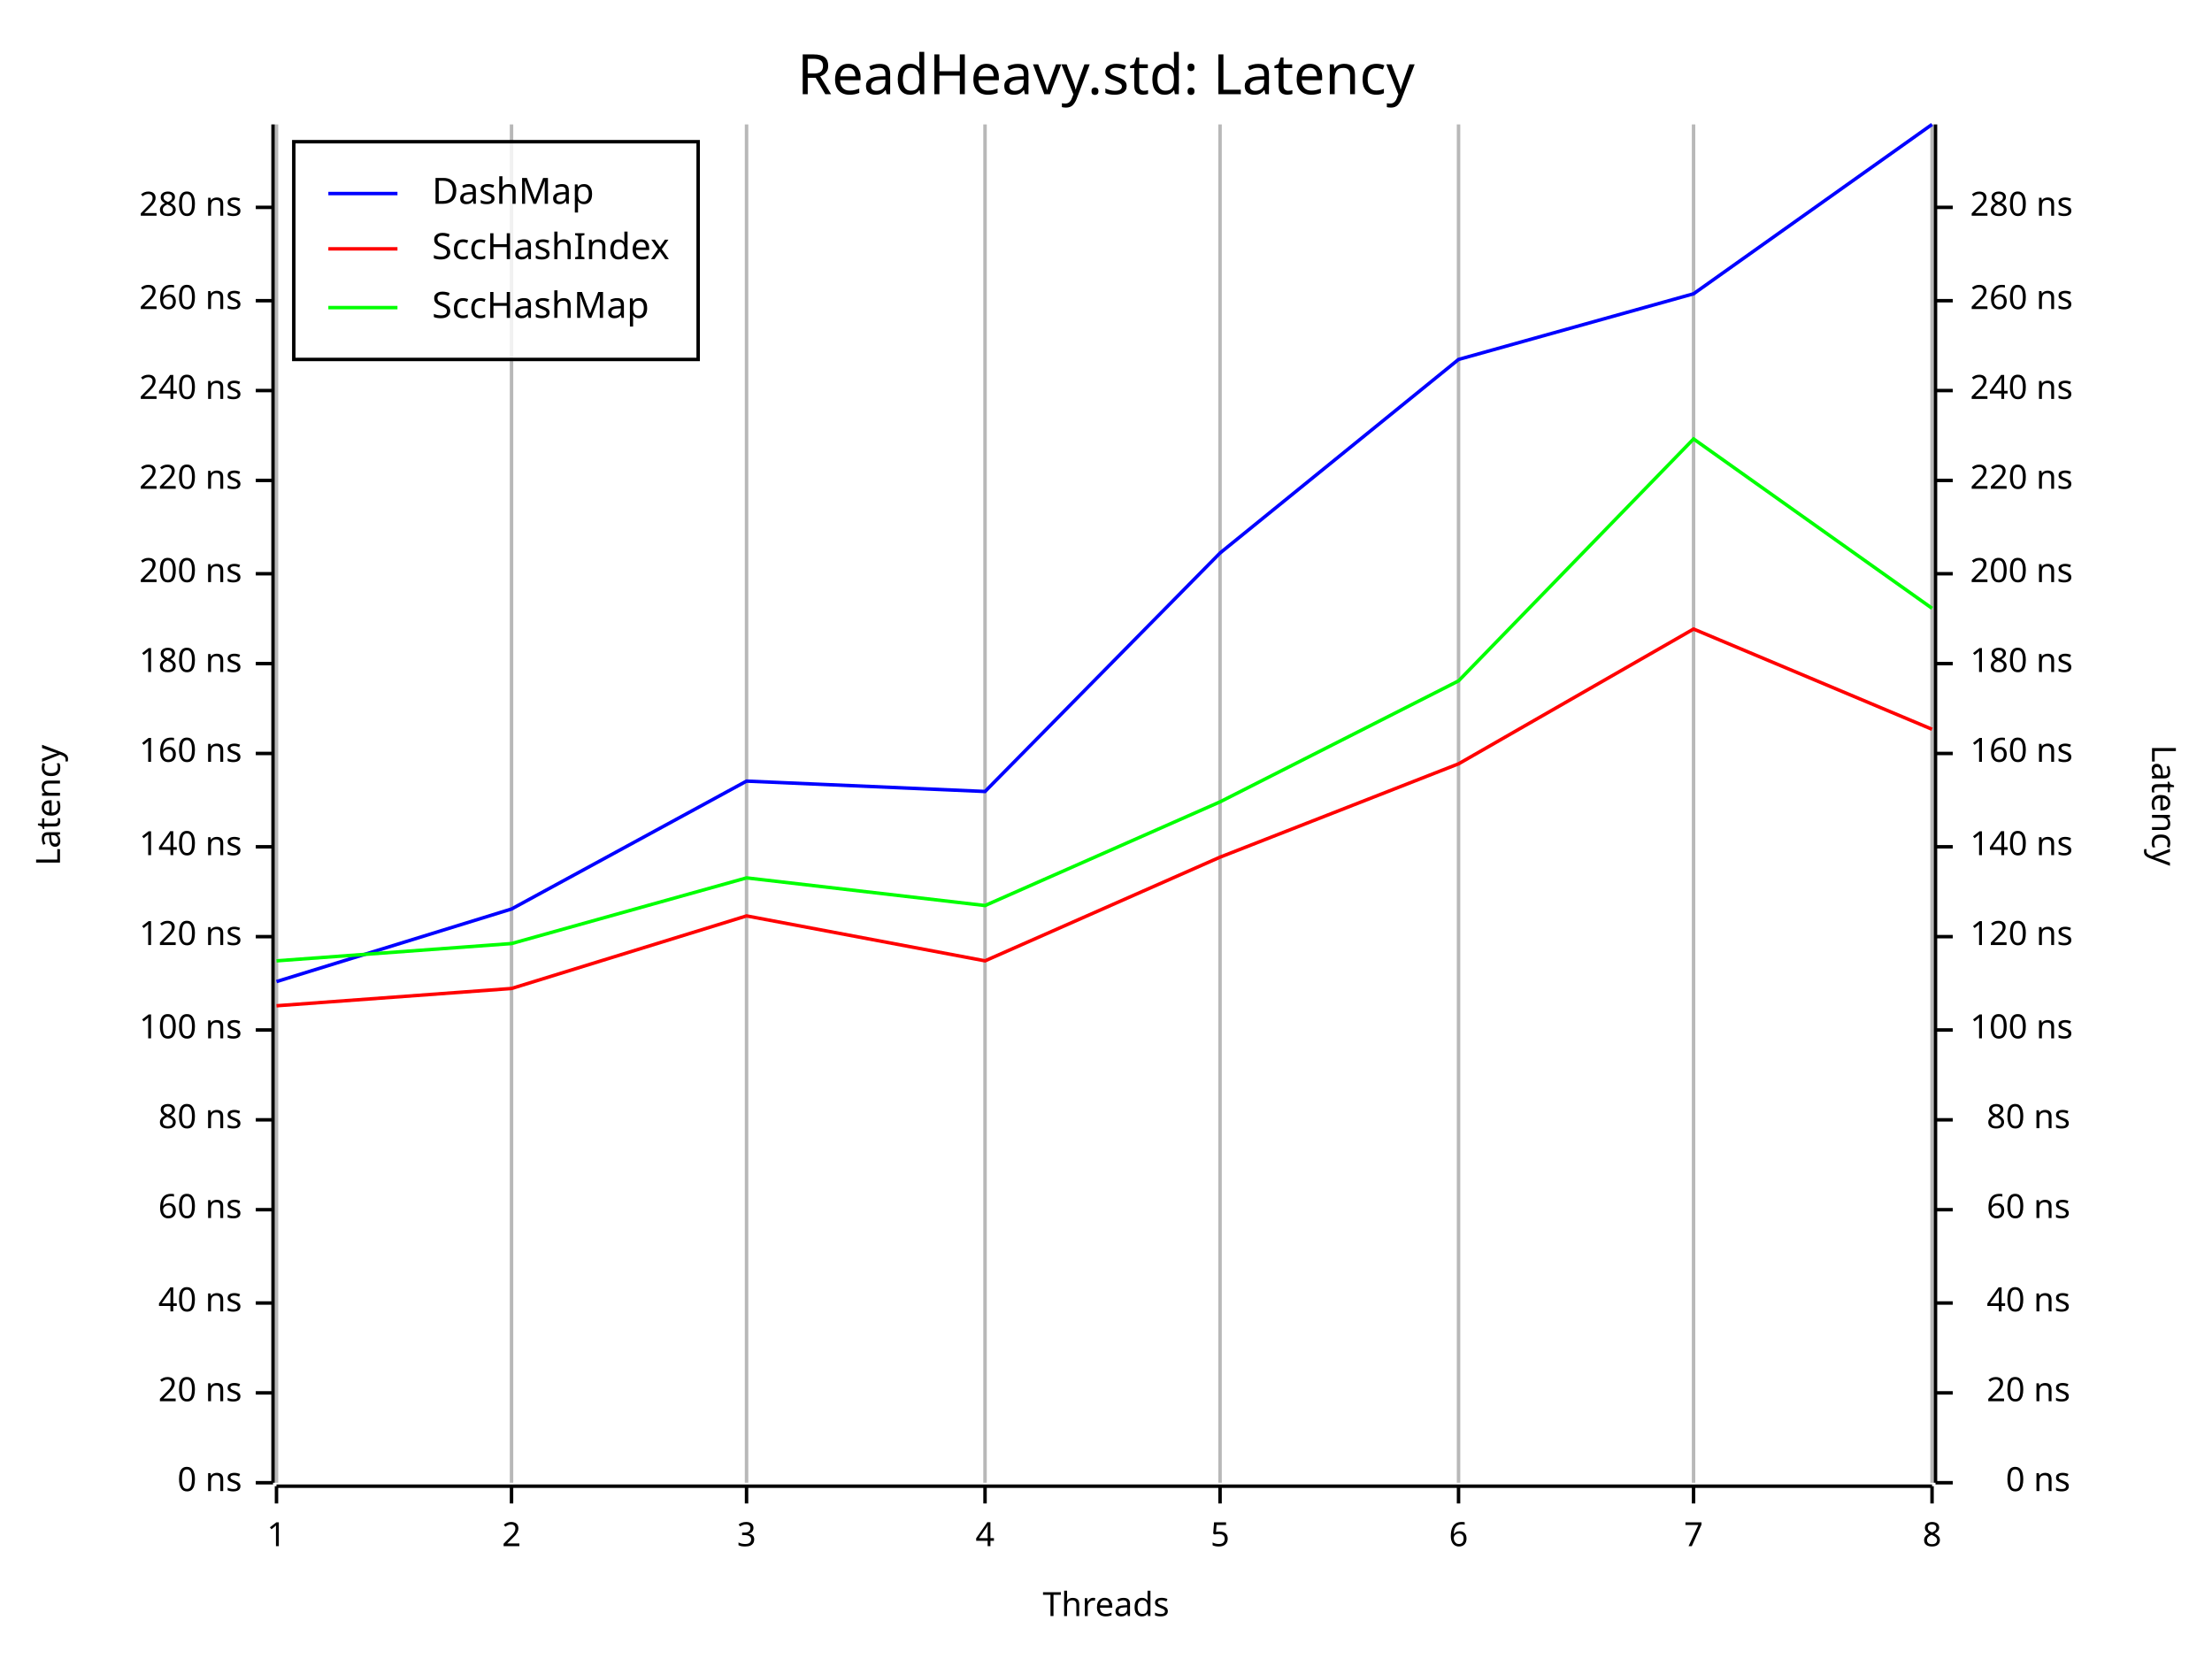
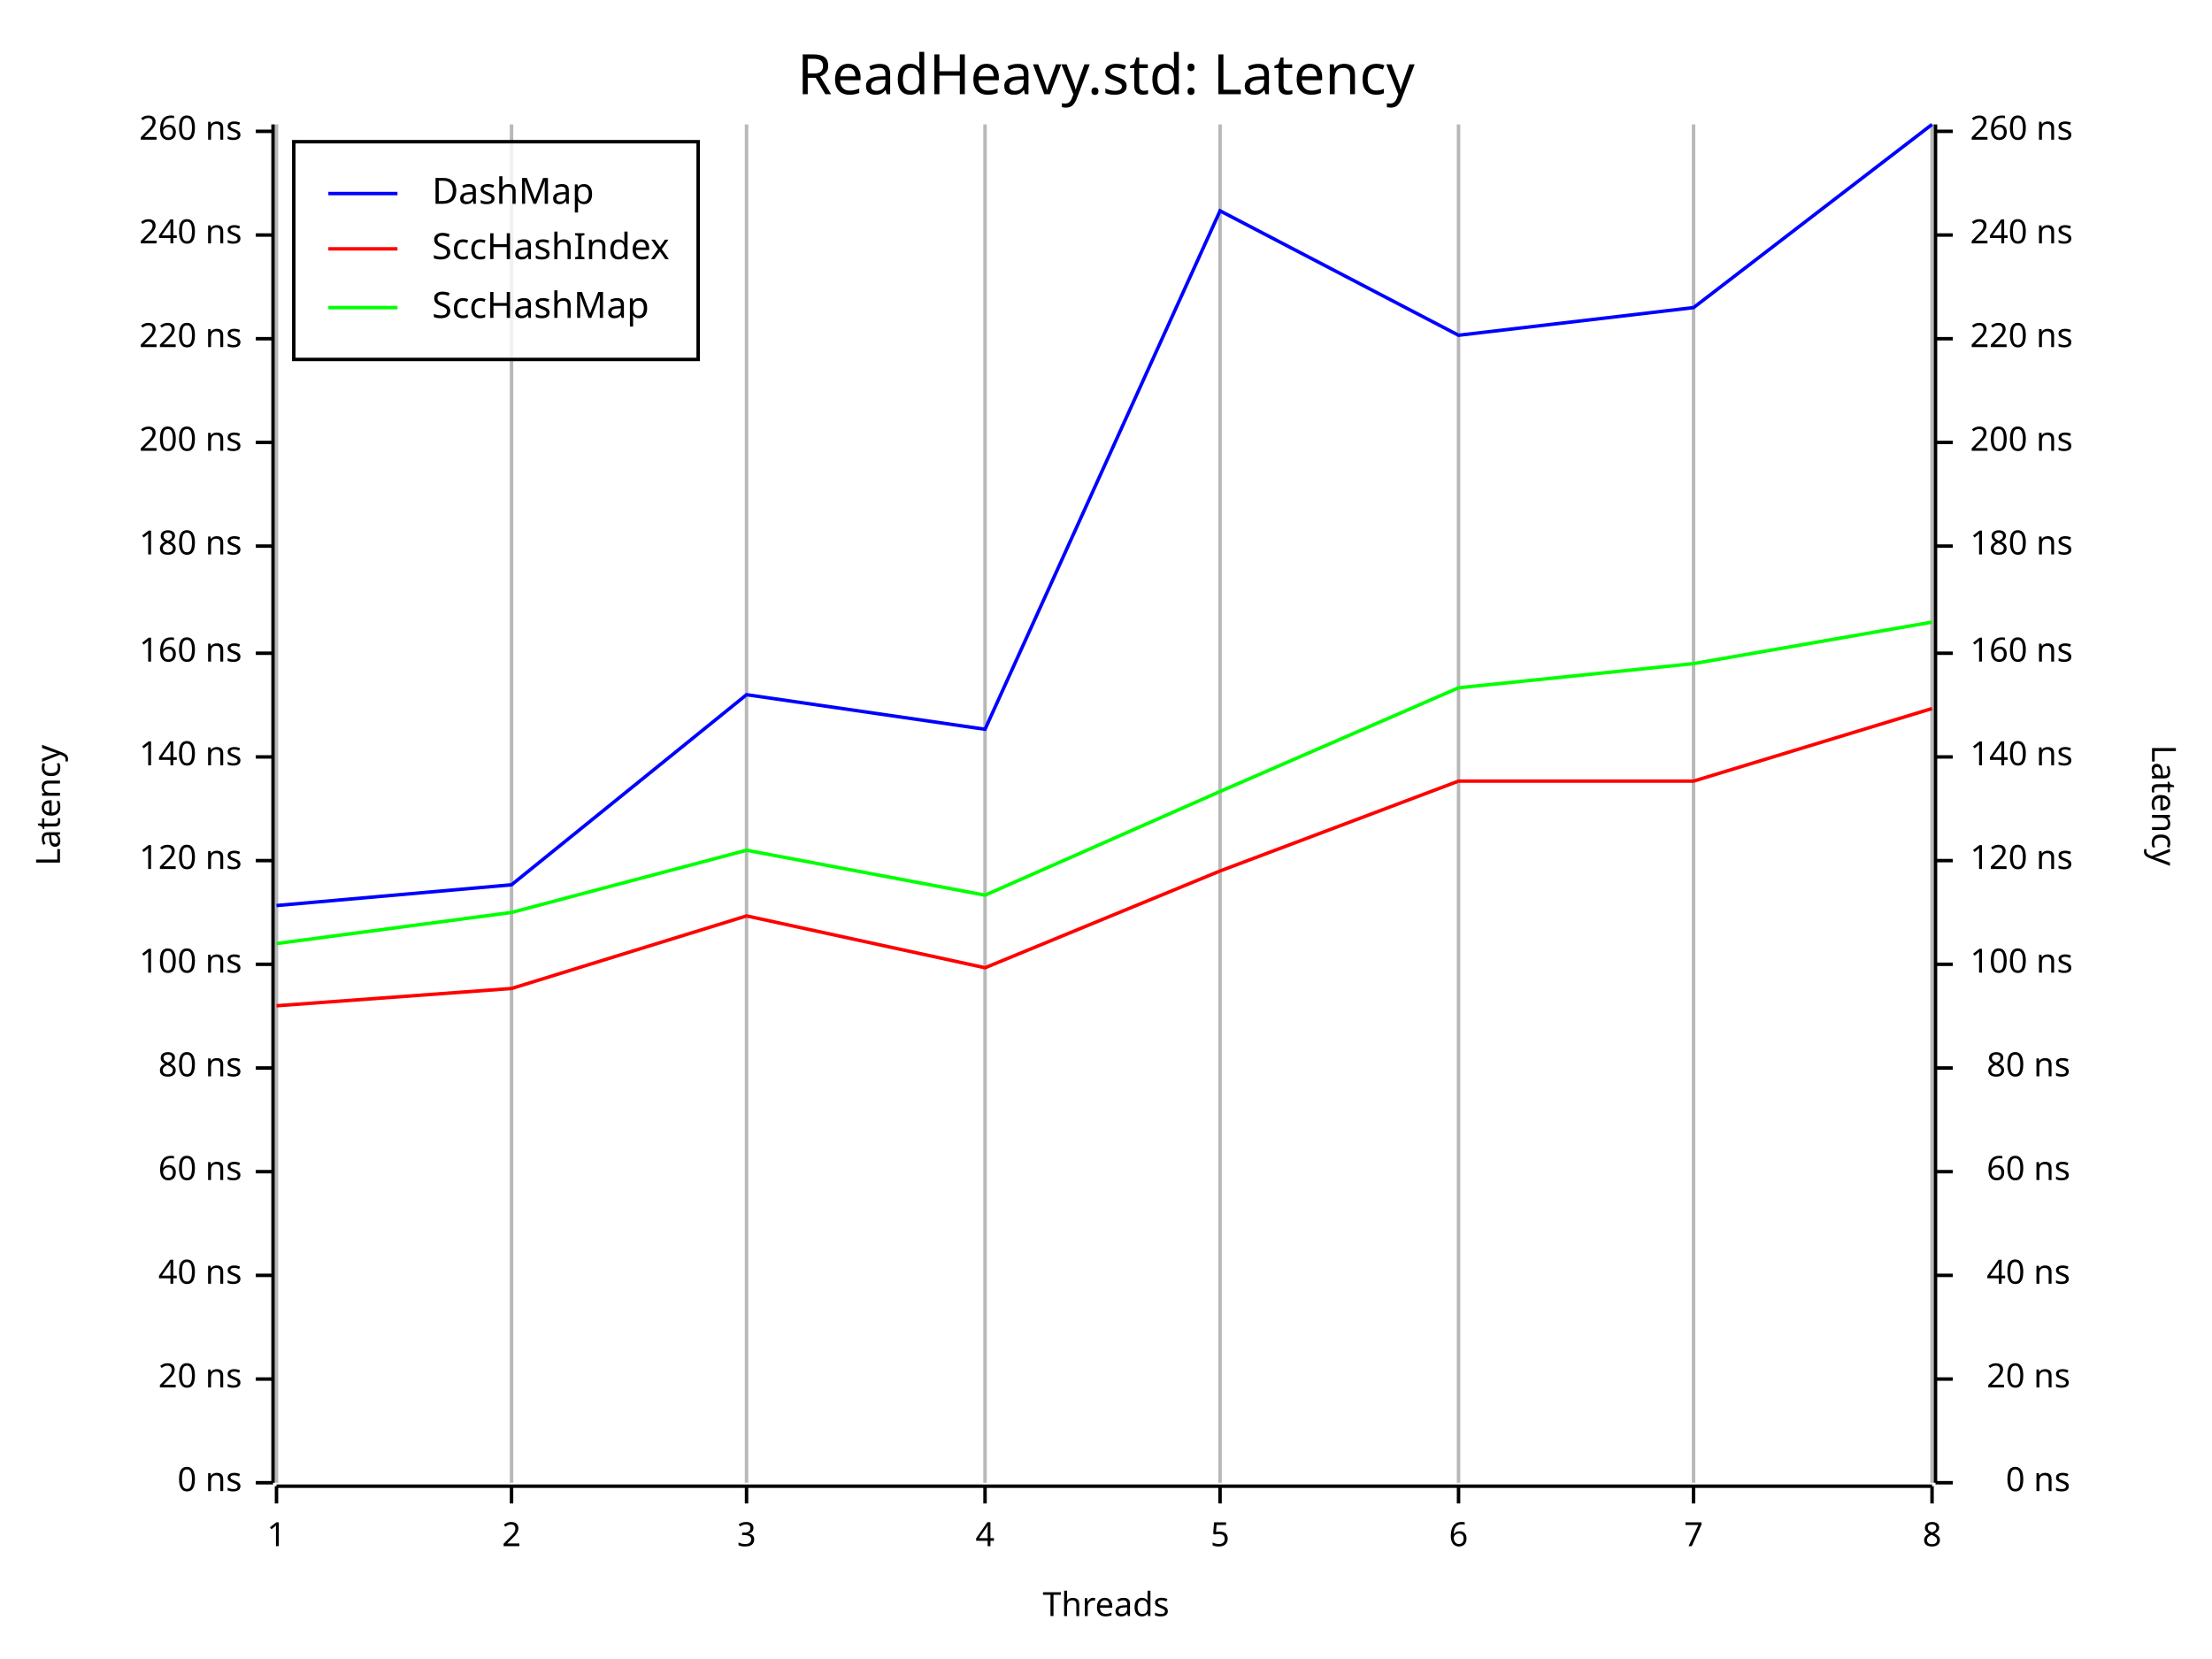
<svg xmlns="http://www.w3.org/2000/svg" width="640" height="480" viewBox="0 0 640 480">
  <rect x="0" y="0" width="640" height="480" opacity="1" fill="#FFFFFF" stroke="none" />
  <text x="320" y="15" dy="0.76em" text-anchor="middle" font-family="Fira Code" font-size="16.129" opacity="1" fill="#000000">
ReadHeavy.std: Latency
</text>
  <line opacity="0.1" stroke="#000000" stroke-width="1" x1="80" y1="429" x2="80" y2="36" />
  <line opacity="0.1" stroke="#000000" stroke-width="1" x1="148" y1="429" x2="148" y2="36" />
  <line opacity="0.1" stroke="#000000" stroke-width="1" x1="216" y1="429" x2="216" y2="36" />
  <line opacity="0.1" stroke="#000000" stroke-width="1" x1="285" y1="429" x2="285" y2="36" />
  <line opacity="0.1" stroke="#000000" stroke-width="1" x1="353" y1="429" x2="353" y2="36" />
  <line opacity="0.1" stroke="#000000" stroke-width="1" x1="422" y1="429" x2="422" y2="36" />
  <line opacity="0.1" stroke="#000000" stroke-width="1" x1="490" y1="429" x2="490" y2="36" />
  <line opacity="0.1" stroke="#000000" stroke-width="1" x1="559" y1="429" x2="559" y2="36" />
  <text x="10" y="233" dy="0.76em" text-anchor="middle" font-family="sans-serif" font-size="9.677" opacity="1" fill="#000000" transform="rotate(270, 10, 233)">
Latency
</text>
  <text x="320" y="470" dy="-0.5ex" text-anchor="middle" font-family="sans-serif" font-size="9.677" opacity="1" fill="#000000">
Threads
</text>
  <text x="630" y="233" dy="0.76em" text-anchor="middle" font-family="sans-serif" font-size="9.677" opacity="1" fill="#000000" transform="rotate(90, 630, 233)">
Latency
</text>
  <line opacity="0.2" stroke="#000000" stroke-width="1" x1="80" y1="429" x2="80" y2="36" />
  <line opacity="0.2" stroke="#000000" stroke-width="1" x1="148" y1="429" x2="148" y2="36" />
  <line opacity="0.2" stroke="#000000" stroke-width="1" x1="216" y1="429" x2="216" y2="36" />
  <line opacity="0.2" stroke="#000000" stroke-width="1" x1="285" y1="429" x2="285" y2="36" />
  <line opacity="0.2" stroke="#000000" stroke-width="1" x1="353" y1="429" x2="353" y2="36" />
  <line opacity="0.2" stroke="#000000" stroke-width="1" x1="422" y1="429" x2="422" y2="36" />
  <line opacity="0.2" stroke="#000000" stroke-width="1" x1="490" y1="429" x2="490" y2="36" />
  <line opacity="0.2" stroke="#000000" stroke-width="1" x1="559" y1="429" x2="559" y2="36" />
  <polyline fill="none" opacity="1" stroke="#000000" stroke-width="1" points="79,36 79,429 " />
  <text x="70" y="429" dy="0.5ex" text-anchor="end" font-family="sans-serif" font-size="9.677" opacity="1" fill="#000000">
0 ns
</text>
  <polyline fill="none" opacity="1" stroke="#000000" stroke-width="1" points="74,429 79,429 " />
-   <text x="70" y="403" dy="0.5ex" text-anchor="end" font-family="sans-serif" font-size="9.677" opacity="1" fill="#000000">
+   <text x="70" y="399" dy="0.5ex" text-anchor="end" font-family="sans-serif" font-size="9.677" opacity="1" fill="#000000">
20 ns
</text>
-   <polyline fill="none" opacity="1" stroke="#000000" stroke-width="1" points="74,403 79,403 " />
-   <text x="70" y="377" dy="0.5ex" text-anchor="end" font-family="sans-serif" font-size="9.677" opacity="1" fill="#000000">
+   <polyline fill="none" opacity="1" stroke="#000000" stroke-width="1" points="74,399 79,399 " />
+   <text x="70" y="369" dy="0.5ex" text-anchor="end" font-family="sans-serif" font-size="9.677" opacity="1" fill="#000000">
40 ns
</text>
-   <polyline fill="none" opacity="1" stroke="#000000" stroke-width="1" points="74,377 79,377 " />
-   <text x="70" y="350" dy="0.5ex" text-anchor="end" font-family="sans-serif" font-size="9.677" opacity="1" fill="#000000">
+   <polyline fill="none" opacity="1" stroke="#000000" stroke-width="1" points="74,369 79,369 " />
+   <text x="70" y="339" dy="0.5ex" text-anchor="end" font-family="sans-serif" font-size="9.677" opacity="1" fill="#000000">
60 ns
</text>
-   <polyline fill="none" opacity="1" stroke="#000000" stroke-width="1" points="74,350 79,350 " />
-   <text x="70" y="324" dy="0.5ex" text-anchor="end" font-family="sans-serif" font-size="9.677" opacity="1" fill="#000000">
+   <polyline fill="none" opacity="1" stroke="#000000" stroke-width="1" points="74,339 79,339 " />
+   <text x="70" y="309" dy="0.5ex" text-anchor="end" font-family="sans-serif" font-size="9.677" opacity="1" fill="#000000">
80 ns
</text>
-   <polyline fill="none" opacity="1" stroke="#000000" stroke-width="1" points="74,324 79,324 " />
-   <text x="70" y="298" dy="0.5ex" text-anchor="end" font-family="sans-serif" font-size="9.677" opacity="1" fill="#000000">
+   <polyline fill="none" opacity="1" stroke="#000000" stroke-width="1" points="74,309 79,309 " />
+   <text x="70" y="279" dy="0.5ex" text-anchor="end" font-family="sans-serif" font-size="9.677" opacity="1" fill="#000000">
100 ns
</text>
-   <polyline fill="none" opacity="1" stroke="#000000" stroke-width="1" points="74,298 79,298 " />
-   <text x="70" y="271" dy="0.5ex" text-anchor="end" font-family="sans-serif" font-size="9.677" opacity="1" fill="#000000">
+   <polyline fill="none" opacity="1" stroke="#000000" stroke-width="1" points="74,279 79,279 " />
+   <text x="70" y="249" dy="0.5ex" text-anchor="end" font-family="sans-serif" font-size="9.677" opacity="1" fill="#000000">
120 ns
</text>
-   <polyline fill="none" opacity="1" stroke="#000000" stroke-width="1" points="74,271 79,271 " />
-   <text x="70" y="245" dy="0.5ex" text-anchor="end" font-family="sans-serif" font-size="9.677" opacity="1" fill="#000000">
+   <polyline fill="none" opacity="1" stroke="#000000" stroke-width="1" points="74,249 79,249 " />
+   <text x="70" y="219" dy="0.5ex" text-anchor="end" font-family="sans-serif" font-size="9.677" opacity="1" fill="#000000">
140 ns
</text>
-   <polyline fill="none" opacity="1" stroke="#000000" stroke-width="1" points="74,245 79,245 " />
-   <text x="70" y="218" dy="0.5ex" text-anchor="end" font-family="sans-serif" font-size="9.677" opacity="1" fill="#000000">
+   <polyline fill="none" opacity="1" stroke="#000000" stroke-width="1" points="74,219 79,219 " />
+   <text x="70" y="189" dy="0.5ex" text-anchor="end" font-family="sans-serif" font-size="9.677" opacity="1" fill="#000000">
160 ns
</text>
-   <polyline fill="none" opacity="1" stroke="#000000" stroke-width="1" points="74,218 79,218 " />
-   <text x="70" y="192" dy="0.5ex" text-anchor="end" font-family="sans-serif" font-size="9.677" opacity="1" fill="#000000">
+   <polyline fill="none" opacity="1" stroke="#000000" stroke-width="1" points="74,189 79,189 " />
+   <text x="70" y="158" dy="0.5ex" text-anchor="end" font-family="sans-serif" font-size="9.677" opacity="1" fill="#000000">
180 ns
</text>
-   <polyline fill="none" opacity="1" stroke="#000000" stroke-width="1" points="74,192 79,192 " />
-   <text x="70" y="166" dy="0.5ex" text-anchor="end" font-family="sans-serif" font-size="9.677" opacity="1" fill="#000000">
+   <polyline fill="none" opacity="1" stroke="#000000" stroke-width="1" points="74,158 79,158 " />
+   <text x="70" y="128" dy="0.5ex" text-anchor="end" font-family="sans-serif" font-size="9.677" opacity="1" fill="#000000">
200 ns
</text>
-   <polyline fill="none" opacity="1" stroke="#000000" stroke-width="1" points="74,166 79,166 " />
-   <text x="70" y="139" dy="0.5ex" text-anchor="end" font-family="sans-serif" font-size="9.677" opacity="1" fill="#000000">
+   <polyline fill="none" opacity="1" stroke="#000000" stroke-width="1" points="74,128 79,128 " />
+   <text x="70" y="98" dy="0.5ex" text-anchor="end" font-family="sans-serif" font-size="9.677" opacity="1" fill="#000000">
220 ns
</text>
-   <polyline fill="none" opacity="1" stroke="#000000" stroke-width="1" points="74,139 79,139 " />
-   <text x="70" y="113" dy="0.5ex" text-anchor="end" font-family="sans-serif" font-size="9.677" opacity="1" fill="#000000">
+   <polyline fill="none" opacity="1" stroke="#000000" stroke-width="1" points="74,98 79,98 " />
+   <text x="70" y="68" dy="0.5ex" text-anchor="end" font-family="sans-serif" font-size="9.677" opacity="1" fill="#000000">
240 ns
</text>
-   <polyline fill="none" opacity="1" stroke="#000000" stroke-width="1" points="74,113 79,113 " />
-   <text x="70" y="87" dy="0.5ex" text-anchor="end" font-family="sans-serif" font-size="9.677" opacity="1" fill="#000000">
+   <polyline fill="none" opacity="1" stroke="#000000" stroke-width="1" points="74,68 79,68 " />
+   <text x="70" y="38" dy="0.5ex" text-anchor="end" font-family="sans-serif" font-size="9.677" opacity="1" fill="#000000">
260 ns
</text>
-   <polyline fill="none" opacity="1" stroke="#000000" stroke-width="1" points="74,87 79,87 " />
-   <text x="70" y="60" dy="0.5ex" text-anchor="end" font-family="sans-serif" font-size="9.677" opacity="1" fill="#000000">
- 280 ns
- </text>
-   <polyline fill="none" opacity="1" stroke="#000000" stroke-width="1" points="74,60 79,60 " />
+   <polyline fill="none" opacity="1" stroke="#000000" stroke-width="1" points="74,38 79,38 " />
  <polyline fill="none" opacity="1" stroke="#000000" stroke-width="1" points="80,430 559,430 " />
  <text x="80" y="440" dy="0.76em" text-anchor="middle" font-family="sans-serif" font-size="9.677" opacity="1" fill="#000000">
1
</text>
  <polyline fill="none" opacity="1" stroke="#000000" stroke-width="1" points="80,430 80,435 " />
  <text x="148" y="440" dy="0.76em" text-anchor="middle" font-family="sans-serif" font-size="9.677" opacity="1" fill="#000000">
2
</text>
  <polyline fill="none" opacity="1" stroke="#000000" stroke-width="1" points="148,430 148,435 " />
  <text x="216" y="440" dy="0.76em" text-anchor="middle" font-family="sans-serif" font-size="9.677" opacity="1" fill="#000000">
3
</text>
  <polyline fill="none" opacity="1" stroke="#000000" stroke-width="1" points="216,430 216,435 " />
  <text x="285" y="440" dy="0.76em" text-anchor="middle" font-family="sans-serif" font-size="9.677" opacity="1" fill="#000000">
4
</text>
  <polyline fill="none" opacity="1" stroke="#000000" stroke-width="1" points="285,430 285,435 " />
  <text x="353" y="440" dy="0.76em" text-anchor="middle" font-family="sans-serif" font-size="9.677" opacity="1" fill="#000000">
5
</text>
  <polyline fill="none" opacity="1" stroke="#000000" stroke-width="1" points="353,430 353,435 " />
  <text x="422" y="440" dy="0.76em" text-anchor="middle" font-family="sans-serif" font-size="9.677" opacity="1" fill="#000000">
6
</text>
  <polyline fill="none" opacity="1" stroke="#000000" stroke-width="1" points="422,430 422,435 " />
  <text x="490" y="440" dy="0.76em" text-anchor="middle" font-family="sans-serif" font-size="9.677" opacity="1" fill="#000000">
7
</text>
  <polyline fill="none" opacity="1" stroke="#000000" stroke-width="1" points="490,430 490,435 " />
  <text x="559" y="440" dy="0.76em" text-anchor="middle" font-family="sans-serif" font-size="9.677" opacity="1" fill="#000000">
8
</text>
  <polyline fill="none" opacity="1" stroke="#000000" stroke-width="1" points="559,430 559,435 " />
  <polyline fill="none" opacity="1" stroke="#000000" stroke-width="1" points="560,36 560,429 " />
  <text x="599" y="429" dy="0.5ex" text-anchor="end" font-family="sans-serif" font-size="9.677" opacity="1" fill="#000000">
0 ns
</text>
  <polyline fill="none" opacity="1" stroke="#000000" stroke-width="1" points="560,429 565,429 " />
-   <text x="599" y="403" dy="0.5ex" text-anchor="end" font-family="sans-serif" font-size="9.677" opacity="1" fill="#000000">
+   <text x="599" y="399" dy="0.5ex" text-anchor="end" font-family="sans-serif" font-size="9.677" opacity="1" fill="#000000">
20 ns
</text>
-   <polyline fill="none" opacity="1" stroke="#000000" stroke-width="1" points="560,403 565,403 " />
-   <text x="599" y="377" dy="0.5ex" text-anchor="end" font-family="sans-serif" font-size="9.677" opacity="1" fill="#000000">
+   <polyline fill="none" opacity="1" stroke="#000000" stroke-width="1" points="560,399 565,399 " />
+   <text x="599" y="369" dy="0.5ex" text-anchor="end" font-family="sans-serif" font-size="9.677" opacity="1" fill="#000000">
40 ns
</text>
-   <polyline fill="none" opacity="1" stroke="#000000" stroke-width="1" points="560,377 565,377 " />
-   <text x="599" y="350" dy="0.5ex" text-anchor="end" font-family="sans-serif" font-size="9.677" opacity="1" fill="#000000">
+   <polyline fill="none" opacity="1" stroke="#000000" stroke-width="1" points="560,369 565,369 " />
+   <text x="599" y="339" dy="0.5ex" text-anchor="end" font-family="sans-serif" font-size="9.677" opacity="1" fill="#000000">
60 ns
</text>
-   <polyline fill="none" opacity="1" stroke="#000000" stroke-width="1" points="560,350 565,350 " />
-   <text x="599" y="324" dy="0.5ex" text-anchor="end" font-family="sans-serif" font-size="9.677" opacity="1" fill="#000000">
+   <polyline fill="none" opacity="1" stroke="#000000" stroke-width="1" points="560,339 565,339 " />
+   <text x="599" y="309" dy="0.5ex" text-anchor="end" font-family="sans-serif" font-size="9.677" opacity="1" fill="#000000">
80 ns
</text>
-   <polyline fill="none" opacity="1" stroke="#000000" stroke-width="1" points="560,324 565,324 " />
-   <text x="570" y="298" dy="0.5ex" text-anchor="start" font-family="sans-serif" font-size="9.677" opacity="1" fill="#000000">
+   <polyline fill="none" opacity="1" stroke="#000000" stroke-width="1" points="560,309 565,309 " />
+   <text x="570" y="279" dy="0.5ex" text-anchor="start" font-family="sans-serif" font-size="9.677" opacity="1" fill="#000000">
100 ns
</text>
-   <polyline fill="none" opacity="1" stroke="#000000" stroke-width="1" points="560,298 565,298 " />
-   <text x="570" y="271" dy="0.5ex" text-anchor="start" font-family="sans-serif" font-size="9.677" opacity="1" fill="#000000">
+   <polyline fill="none" opacity="1" stroke="#000000" stroke-width="1" points="560,279 565,279 " />
+   <text x="570" y="249" dy="0.5ex" text-anchor="start" font-family="sans-serif" font-size="9.677" opacity="1" fill="#000000">
120 ns
</text>
-   <polyline fill="none" opacity="1" stroke="#000000" stroke-width="1" points="560,271 565,271 " />
-   <text x="570" y="245" dy="0.5ex" text-anchor="start" font-family="sans-serif" font-size="9.677" opacity="1" fill="#000000">
+   <polyline fill="none" opacity="1" stroke="#000000" stroke-width="1" points="560,249 565,249 " />
+   <text x="570" y="219" dy="0.5ex" text-anchor="start" font-family="sans-serif" font-size="9.677" opacity="1" fill="#000000">
140 ns
</text>
-   <polyline fill="none" opacity="1" stroke="#000000" stroke-width="1" points="560,245 565,245 " />
-   <text x="570" y="218" dy="0.5ex" text-anchor="start" font-family="sans-serif" font-size="9.677" opacity="1" fill="#000000">
+   <polyline fill="none" opacity="1" stroke="#000000" stroke-width="1" points="560,219 565,219 " />
+   <text x="570" y="189" dy="0.5ex" text-anchor="start" font-family="sans-serif" font-size="9.677" opacity="1" fill="#000000">
160 ns
</text>
-   <polyline fill="none" opacity="1" stroke="#000000" stroke-width="1" points="560,218 565,218 " />
-   <text x="570" y="192" dy="0.5ex" text-anchor="start" font-family="sans-serif" font-size="9.677" opacity="1" fill="#000000">
+   <polyline fill="none" opacity="1" stroke="#000000" stroke-width="1" points="560,189 565,189 " />
+   <text x="570" y="158" dy="0.5ex" text-anchor="start" font-family="sans-serif" font-size="9.677" opacity="1" fill="#000000">
180 ns
</text>
-   <polyline fill="none" opacity="1" stroke="#000000" stroke-width="1" points="560,192 565,192 " />
-   <text x="570" y="166" dy="0.5ex" text-anchor="start" font-family="sans-serif" font-size="9.677" opacity="1" fill="#000000">
+   <polyline fill="none" opacity="1" stroke="#000000" stroke-width="1" points="560,158 565,158 " />
+   <text x="570" y="128" dy="0.5ex" text-anchor="start" font-family="sans-serif" font-size="9.677" opacity="1" fill="#000000">
200 ns
</text>
-   <polyline fill="none" opacity="1" stroke="#000000" stroke-width="1" points="560,166 565,166 " />
-   <text x="570" y="139" dy="0.5ex" text-anchor="start" font-family="sans-serif" font-size="9.677" opacity="1" fill="#000000">
+   <polyline fill="none" opacity="1" stroke="#000000" stroke-width="1" points="560,128 565,128 " />
+   <text x="570" y="98" dy="0.5ex" text-anchor="start" font-family="sans-serif" font-size="9.677" opacity="1" fill="#000000">
220 ns
</text>
-   <polyline fill="none" opacity="1" stroke="#000000" stroke-width="1" points="560,139 565,139 " />
-   <text x="570" y="113" dy="0.5ex" text-anchor="start" font-family="sans-serif" font-size="9.677" opacity="1" fill="#000000">
+   <polyline fill="none" opacity="1" stroke="#000000" stroke-width="1" points="560,98 565,98 " />
+   <text x="570" y="68" dy="0.5ex" text-anchor="start" font-family="sans-serif" font-size="9.677" opacity="1" fill="#000000">
240 ns
</text>
-   <polyline fill="none" opacity="1" stroke="#000000" stroke-width="1" points="560,113 565,113 " />
-   <text x="570" y="87" dy="0.5ex" text-anchor="start" font-family="sans-serif" font-size="9.677" opacity="1" fill="#000000">
+   <polyline fill="none" opacity="1" stroke="#000000" stroke-width="1" points="560,68 565,68 " />
+   <text x="570" y="38" dy="0.5ex" text-anchor="start" font-family="sans-serif" font-size="9.677" opacity="1" fill="#000000">
260 ns
</text>
-   <polyline fill="none" opacity="1" stroke="#000000" stroke-width="1" points="560,87 565,87 " />
-   <text x="570" y="60" dy="0.5ex" text-anchor="start" font-family="sans-serif" font-size="9.677" opacity="1" fill="#000000">
- 280 ns
- </text>
-   <polyline fill="none" opacity="1" stroke="#000000" stroke-width="1" points="560,60 565,60 " />
-   <polyline fill="none" opacity="1" stroke="#0000FF" stroke-width="1" points="80,284 148,263 216,226 285,229 353,160 422,104 490,85 559,36 " />
-   <polyline fill="none" opacity="1" stroke="#FF0000" stroke-width="1" points="80,291 148,286 216,265 285,278 353,248 422,221 490,182 559,211 " />
-   <polyline fill="none" opacity="1" stroke="#00FF00" stroke-width="1" points="80,278 148,273 216,254 285,262 353,232 422,197 490,127 559,176 " />
+   <polyline fill="none" opacity="1" stroke="#000000" stroke-width="1" points="560,38 565,38 " />
+   <polyline fill="none" opacity="1" stroke="#0000FF" stroke-width="1" points="80,262 148,256 216,201 285,211 353,61 422,97 490,89 559,36 " />
+   <polyline fill="none" opacity="1" stroke="#FF0000" stroke-width="1" points="80,291 148,286 216,265 285,280 353,252 422,226 490,226 559,205 " />
+   <polyline fill="none" opacity="1" stroke="#00FF00" stroke-width="1" points="80,273 148,264 216,246 285,259 353,229 422,199 490,192 559,180 " />
  <rect x="85" y="41" width="117" height="63" opacity="0.8" fill="#FFFFFF" stroke="none" />
  <rect x="85" y="41" width="117" height="63" opacity="1" fill="none" stroke="#000000" />
  <text x="125" y="51" dy="0.76em" text-anchor="start" font-family="Fira Code" font-size="10.484" opacity="1" fill="#000000">
DashMap
</text>
  <text x="125" y="67" dy="0.76em" text-anchor="start" font-family="Fira Code" font-size="10.484" opacity="1" fill="#000000">
SccHashIndex
</text>
  <text x="125" y="84" dy="0.76em" text-anchor="start" font-family="Fira Code" font-size="10.484" opacity="1" fill="#000000">
SccHashMap
</text>
  <polyline fill="none" opacity="1" stroke="#0000FF" stroke-width="1" points="95,56 115,56 " />
  <polyline fill="none" opacity="1" stroke="#FF0000" stroke-width="1" points="95,72 115,72 " />
  <polyline fill="none" opacity="1" stroke="#00FF00" stroke-width="1" points="95,89 115,89 " />
</svg>
